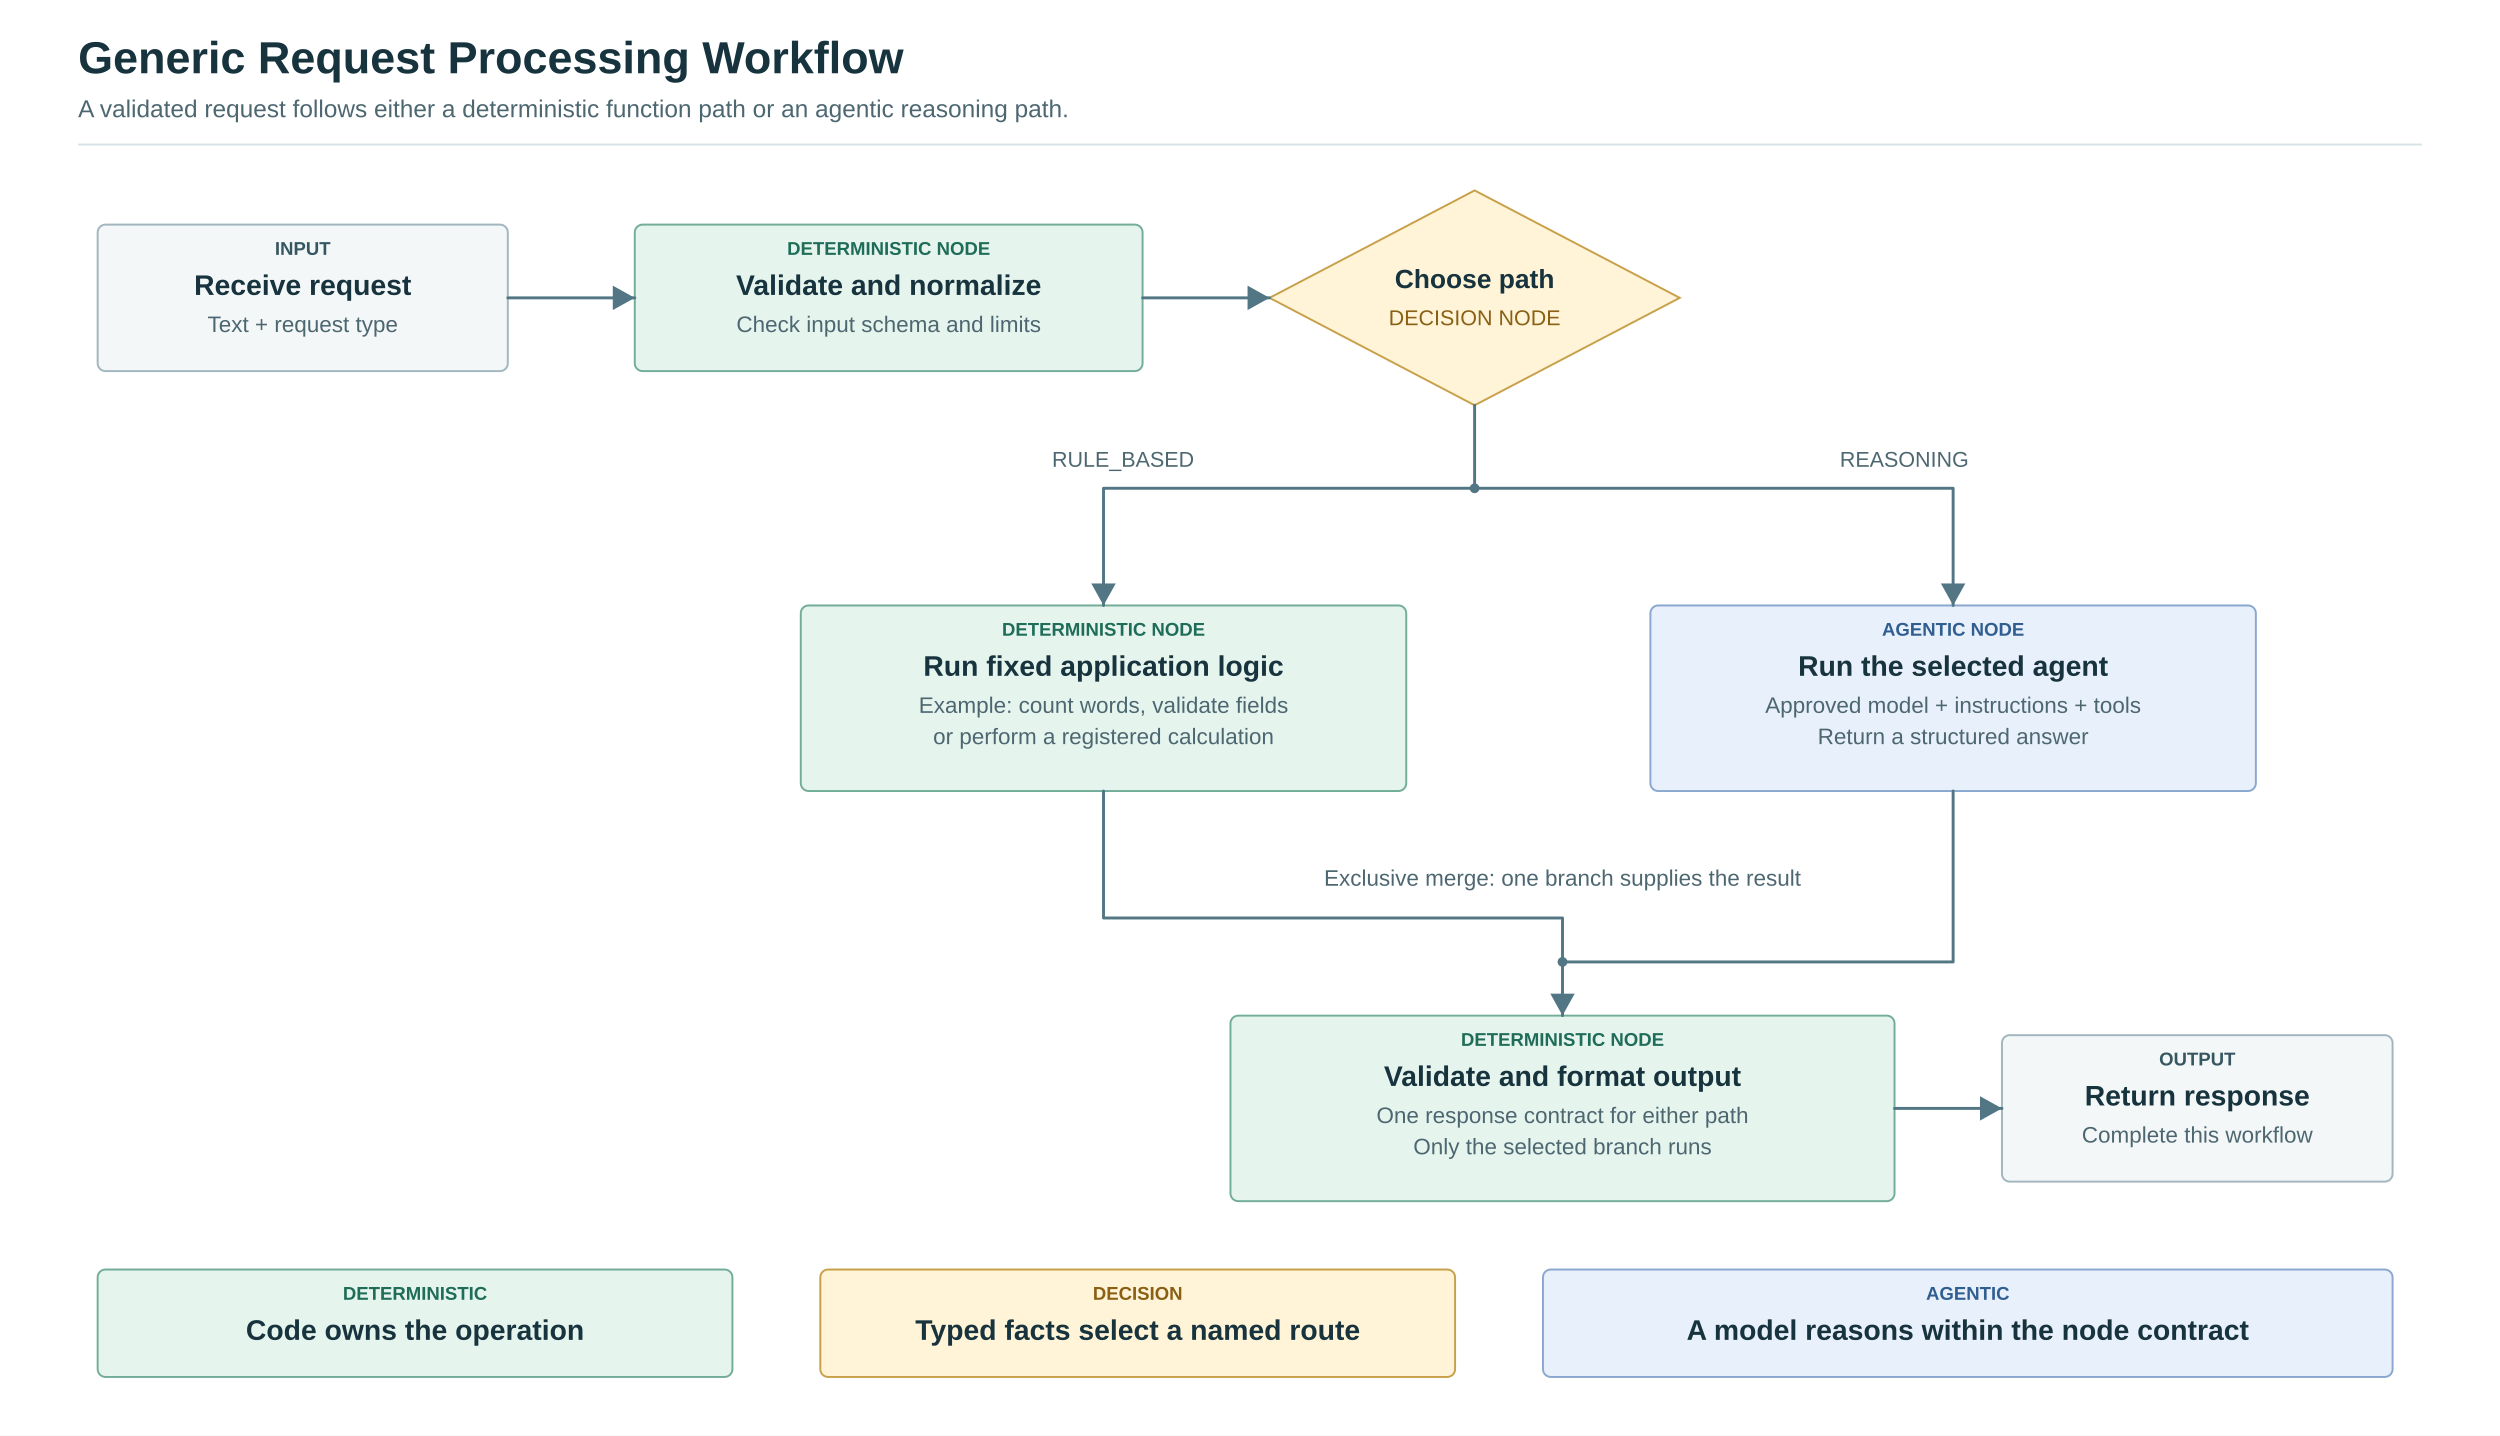
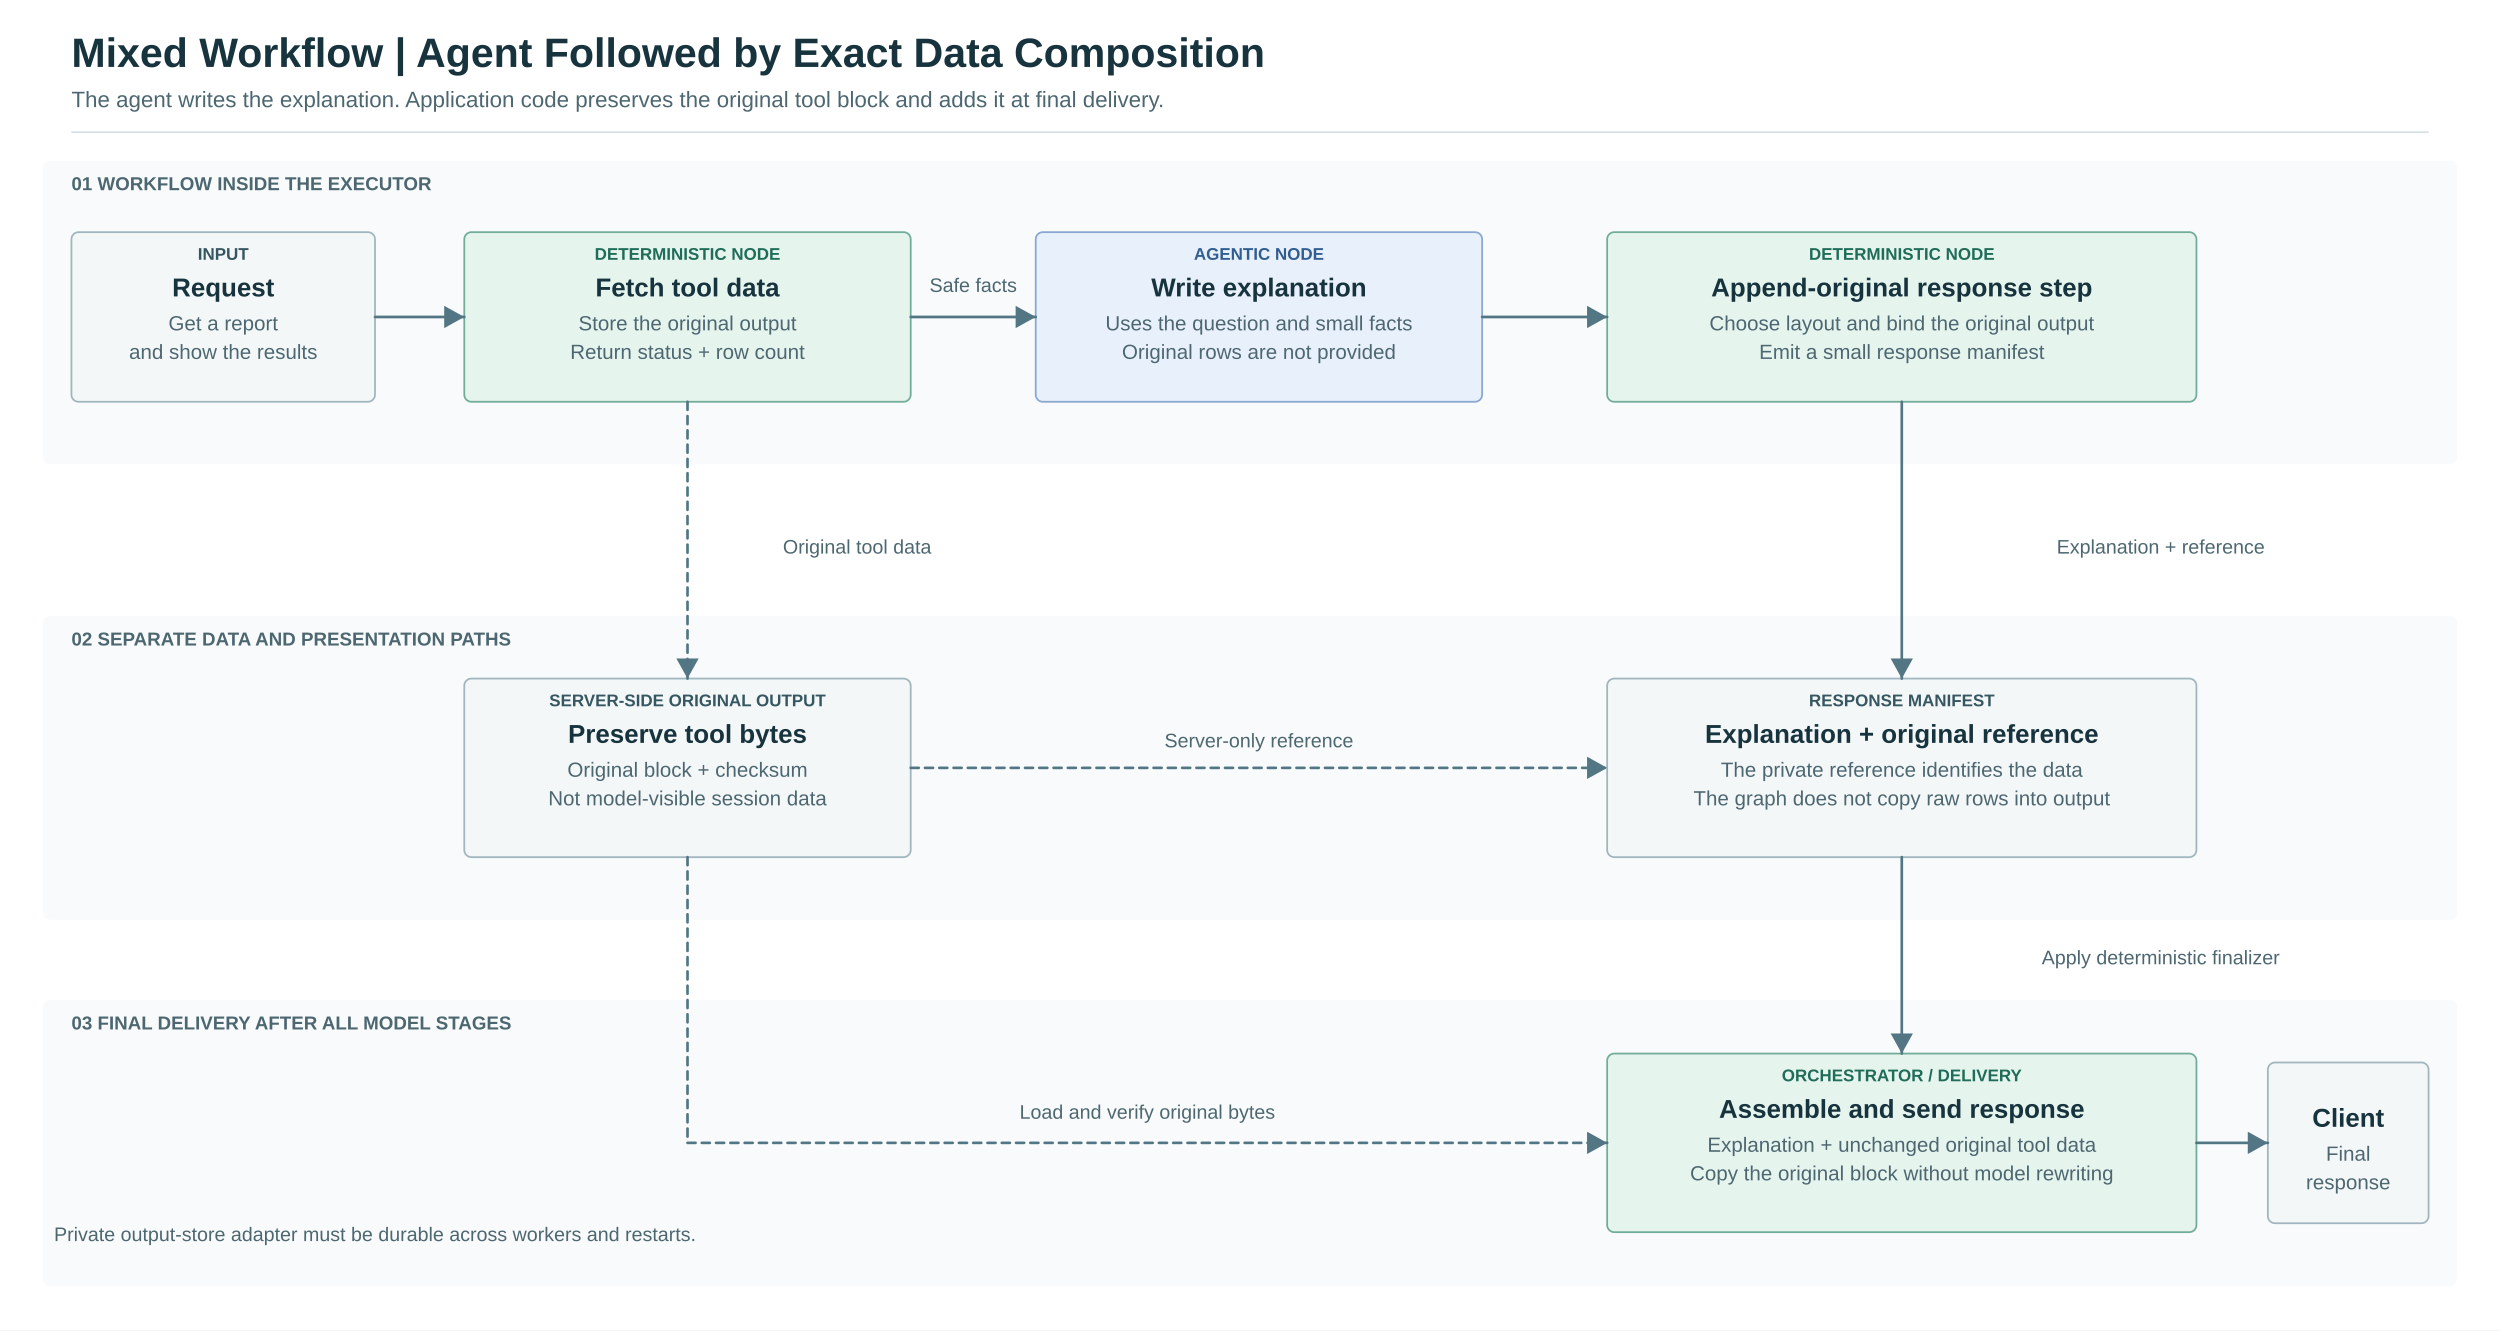
- <svg xmlns="http://www.w3.org/2000/svg" width="2560" height="1470" viewBox="0 0 2560 1470">
+ <svg xmlns="http://www.w3.org/2000/svg" width="2800" height="1490" viewBox="0 0 2800 1490">
  <defs>
    <marker id="arrow" viewBox="0 0 12 12" refX="10" refY="6" markerWidth="10" markerHeight="10" orient="auto-start-reverse">
      <path d="M1 1 L10 6 L1 11 Z" fill="#527684" />
    </marker>
  </defs>
  <rect width="100%" height="100%" fill="white" />
-   <text x="80" y="75" text-anchor="start" font-family="Arial, Helvetica, sans-serif" font-size="46" font-weight="700" fill="#17333d">Generic Request Processing Workflow</text>
-   <text x="80" y="120" text-anchor="start" font-family="Arial, Helvetica, sans-serif" font-size="25" font-weight="400" fill="#4d6771">A validated request follows either a deterministic function path or an agentic reasoning path.</text>
-   <path d="M80 148 H2480" stroke="#d7e2e6" stroke-width="2" />
-   <rect x="100" y="230" width="420" height="150" rx="8" fill="#f3f7f8" stroke="#a1b6bf" stroke-width="2" />
-   <text x="310" y="261" text-anchor="middle" font-family="Arial, Helvetica, sans-serif" font-size="19" font-weight="700" fill="#365761">INPUT</text>
-   <text x="310" y="302" text-anchor="middle" font-family="Arial, Helvetica, sans-serif" font-size="29" font-weight="700" fill="#17333d">Receive request</text>
-   <text x="310" y="340" text-anchor="middle" font-family="Arial, Helvetica, sans-serif" font-size="23" font-weight="400" fill="#4d6771">Text + request type</text>
-   <rect x="650" y="230" width="520" height="150" rx="8" fill="#e6f4ee" stroke="#72ad99" stroke-width="2" />
-   <text x="910" y="261" text-anchor="middle" font-family="Arial, Helvetica, sans-serif" font-size="19" font-weight="700" fill="#1f6d58">DETERMINISTIC NODE</text>
-   <text x="910" y="302" text-anchor="middle" font-family="Arial, Helvetica, sans-serif" font-size="29" font-weight="700" fill="#17333d">Validate and normalize</text>
-   <text x="910" y="340" text-anchor="middle" font-family="Arial, Helvetica, sans-serif" font-size="23" font-weight="400" fill="#4d6771">Check input schema and limits</text>
-   <polygon points="1510,195 1720,305 1510,415 1300,305" fill="#fff4d7" stroke="#c8a04a" stroke-width="2" />
-   <text x="1510" y="295" text-anchor="middle" font-family="Arial, Helvetica, sans-serif" font-size="27" font-weight="700" fill="#17333d">Choose path</text>
-   <text x="1510" y="333" text-anchor="middle" font-family="Arial, Helvetica, sans-serif" font-size="22" font-weight="400" fill="#896014">DECISION NODE</text>
-   <path d="M520,305 L650,305" fill="none" stroke="#527684" stroke-width="3" stroke-linecap="round" stroke-linejoin="round" marker-end="url(#arrow)" />
-   <path d="M1170,305 L1300,305" fill="none" stroke="#527684" stroke-width="3" stroke-linecap="round" stroke-linejoin="round" marker-end="url(#arrow)" />
-   <rect x="820" y="620" width="620" height="190" rx="8" fill="#e6f4ee" stroke="#72ad99" stroke-width="2" />
-   <text x="1130" y="651" text-anchor="middle" font-family="Arial, Helvetica, sans-serif" font-size="19" font-weight="700" fill="#1f6d58">DETERMINISTIC NODE</text>
-   <text x="1130" y="692" text-anchor="middle" font-family="Arial, Helvetica, sans-serif" font-size="29" font-weight="700" fill="#17333d">Run fixed application logic</text>
-   <text x="1130" y="730" text-anchor="middle" font-family="Arial, Helvetica, sans-serif" font-size="23" font-weight="400" fill="#4d6771">Example: count words, validate fields</text>
-   <text x="1130" y="762" text-anchor="middle" font-family="Arial, Helvetica, sans-serif" font-size="23" font-weight="400" fill="#4d6771">or perform a registered calculation</text>
-   <rect x="1690" y="620" width="620" height="190" rx="8" fill="#e8f0fb" stroke="#8aa8cf" stroke-width="2" />
-   <text x="2000" y="651" text-anchor="middle" font-family="Arial, Helvetica, sans-serif" font-size="19" font-weight="700" fill="#315e91">AGENTIC NODE</text>
-   <text x="2000" y="692" text-anchor="middle" font-family="Arial, Helvetica, sans-serif" font-size="29" font-weight="700" fill="#17333d">Run the selected agent</text>
-   <text x="2000" y="730" text-anchor="middle" font-family="Arial, Helvetica, sans-serif" font-size="23" font-weight="400" fill="#4d6771">Approved model + instructions + tools</text>
-   <text x="2000" y="762" text-anchor="middle" font-family="Arial, Helvetica, sans-serif" font-size="23" font-weight="400" fill="#4d6771">Return a structured answer</text>
-   <path d="M1510,415 L1510,500 L1130,500 L1130,620" fill="none" stroke="#527684" stroke-width="3" stroke-linecap="round" stroke-linejoin="round" marker-end="url(#arrow)" />
-   <text x="1150" y="478" text-anchor="middle" font-family="Arial, Helvetica, sans-serif" font-size="22" font-weight="400" fill="#4d6771">RULE_BASED</text>
-   <path d="M1510,500 L2000,500 L2000,620" fill="none" stroke="#527684" stroke-width="3" stroke-linecap="round" stroke-linejoin="round" marker-end="url(#arrow)" />
-   <text x="1950" y="478" text-anchor="middle" font-family="Arial, Helvetica, sans-serif" font-size="22" font-weight="400" fill="#4d6771">REASONING</text>
-   <circle cx="1510" cy="500" r="5" fill="#527684" />
-   <rect x="1260" y="1040" width="680" height="190" rx="8" fill="#e6f4ee" stroke="#72ad99" stroke-width="2" />
-   <text x="1600" y="1071" text-anchor="middle" font-family="Arial, Helvetica, sans-serif" font-size="19" font-weight="700" fill="#1f6d58">DETERMINISTIC NODE</text>
-   <text x="1600" y="1112" text-anchor="middle" font-family="Arial, Helvetica, sans-serif" font-size="29" font-weight="700" fill="#17333d">Validate and format output</text>
-   <text x="1600" y="1150" text-anchor="middle" font-family="Arial, Helvetica, sans-serif" font-size="23" font-weight="400" fill="#4d6771">One response contract for either path</text>
-   <text x="1600" y="1182" text-anchor="middle" font-family="Arial, Helvetica, sans-serif" font-size="23" font-weight="400" fill="#4d6771">Only the selected branch runs</text>
-   <rect x="2050" y="1060" width="400" height="150" rx="8" fill="#f3f7f8" stroke="#a1b6bf" stroke-width="2" />
-   <text x="2250" y="1091" text-anchor="middle" font-family="Arial, Helvetica, sans-serif" font-size="19" font-weight="700" fill="#365761">OUTPUT</text>
-   <text x="2250" y="1132" text-anchor="middle" font-family="Arial, Helvetica, sans-serif" font-size="29" font-weight="700" fill="#17333d">Return response</text>
-   <text x="2250" y="1170" text-anchor="middle" font-family="Arial, Helvetica, sans-serif" font-size="23" font-weight="400" fill="#4d6771">Complete this workflow</text>
-   <path d="M1130,810 L1130,940 L1600,940 L1600,985" fill="none" stroke="#527684" stroke-width="3" stroke-linecap="round" stroke-linejoin="round" />
-   <path d="M2000,810 L2000,985 L1600,985" fill="none" stroke="#527684" stroke-width="3" stroke-linecap="round" stroke-linejoin="round" />
-   <circle cx="1600" cy="985" r="5" fill="#527684" />
-   <path d="M1600,985 L1600,1040" fill="none" stroke="#527684" stroke-width="3" stroke-linecap="round" stroke-linejoin="round" marker-end="url(#arrow)" />
-   <path d="M1940,1135 L2050,1135" fill="none" stroke="#527684" stroke-width="3" stroke-linecap="round" stroke-linejoin="round" marker-end="url(#arrow)" />
-   <text x="1600" y="907" text-anchor="middle" font-family="Arial, Helvetica, sans-serif" font-size="23" font-weight="400" fill="#4d6771">Exclusive merge: one branch supplies the result</text>
-   <rect x="100" y="1300" width="650" height="110" rx="8" fill="#e6f4ee" stroke="#72ad99" stroke-width="2" />
-   <text x="425" y="1331" text-anchor="middle" font-family="Arial, Helvetica, sans-serif" font-size="19" font-weight="700" fill="#1f6d58">DETERMINISTIC</text>
-   <text x="425" y="1372" text-anchor="middle" font-family="Arial, Helvetica, sans-serif" font-size="29" font-weight="700" fill="#17333d">Code owns the operation</text>
-   <rect x="840" y="1300" width="650" height="110" rx="8" fill="#fff4d7" stroke="#c8a04a" stroke-width="2" />
-   <text x="1165" y="1331" text-anchor="middle" font-family="Arial, Helvetica, sans-serif" font-size="19" font-weight="700" fill="#896014">DECISION</text>
-   <text x="1165" y="1372" text-anchor="middle" font-family="Arial, Helvetica, sans-serif" font-size="29" font-weight="700" fill="#17333d">Typed facts select a named route</text>
-   <rect x="1580" y="1300" width="870" height="110" rx="8" fill="#e8f0fb" stroke="#8aa8cf" stroke-width="2" />
-   <text x="2015" y="1331" text-anchor="middle" font-family="Arial, Helvetica, sans-serif" font-size="19" font-weight="700" fill="#315e91">AGENTIC</text>
-   <text x="2015" y="1372" text-anchor="middle" font-family="Arial, Helvetica, sans-serif" font-size="29" font-weight="700" fill="#17333d">A model reasons within the node contract</text>
+   <text x="80" y="75" text-anchor="start" font-family="Arial, Helvetica, sans-serif" font-size="46" font-weight="700" fill="#17333d">Mixed Workflow | Agent Followed by Exact Data Composition</text>
+   <text x="80" y="120" text-anchor="start" font-family="Arial, Helvetica, sans-serif" font-size="25" font-weight="400" fill="#4d6771">The agent writes the explanation. Application code preserves the original tool block and adds it at final delivery.</text>
+   <path d="M80 148 H2720" stroke="#d7e2e6" stroke-width="2" />
+   <rect x="48" y="180" width="2704" height="340" rx="8" fill="#f8fafb" />
+   <text x="80" y="213" text-anchor="start" font-family="Arial, Helvetica, sans-serif" font-size="21" font-weight="700" fill="#4d6771">01  WORKFLOW INSIDE THE EXECUTOR</text>
+   <rect x="80" y="260" width="340" height="190" rx="8" fill="#f3f7f8" stroke="#a1b6bf" stroke-width="2" />
+   <text x="250" y="291" text-anchor="middle" font-family="Arial, Helvetica, sans-serif" font-size="19" font-weight="700" fill="#365761">INPUT</text>
+   <text x="250" y="332" text-anchor="middle" font-family="Arial, Helvetica, sans-serif" font-size="29" font-weight="700" fill="#17333d">Request</text>
+   <text x="250" y="370" text-anchor="middle" font-family="Arial, Helvetica, sans-serif" font-size="23" font-weight="400" fill="#4d6771">Get a report</text>
+   <text x="250" y="402" text-anchor="middle" font-family="Arial, Helvetica, sans-serif" font-size="23" font-weight="400" fill="#4d6771">and show the results</text>
+   <rect x="520" y="260" width="500" height="190" rx="8" fill="#e6f4ee" stroke="#72ad99" stroke-width="2" />
+   <text x="770" y="291" text-anchor="middle" font-family="Arial, Helvetica, sans-serif" font-size="19" font-weight="700" fill="#1f6d58">DETERMINISTIC NODE</text>
+   <text x="770" y="332" text-anchor="middle" font-family="Arial, Helvetica, sans-serif" font-size="29" font-weight="700" fill="#17333d">Fetch tool data</text>
+   <text x="770" y="370" text-anchor="middle" font-family="Arial, Helvetica, sans-serif" font-size="23" font-weight="400" fill="#4d6771">Store the original output</text>
+   <text x="770" y="402" text-anchor="middle" font-family="Arial, Helvetica, sans-serif" font-size="23" font-weight="400" fill="#4d6771">Return status + row count</text>
+   <rect x="1160" y="260" width="500" height="190" rx="8" fill="#e8f0fb" stroke="#8aa8cf" stroke-width="2" />
+   <text x="1410" y="291" text-anchor="middle" font-family="Arial, Helvetica, sans-serif" font-size="19" font-weight="700" fill="#315e91">AGENTIC NODE</text>
+   <text x="1410" y="332" text-anchor="middle" font-family="Arial, Helvetica, sans-serif" font-size="29" font-weight="700" fill="#17333d">Write explanation</text>
+   <text x="1410" y="370" text-anchor="middle" font-family="Arial, Helvetica, sans-serif" font-size="23" font-weight="400" fill="#4d6771">Uses the question and small facts</text>
+   <text x="1410" y="402" text-anchor="middle" font-family="Arial, Helvetica, sans-serif" font-size="23" font-weight="400" fill="#4d6771">Original rows are not provided</text>
+   <rect x="1800" y="260" width="660" height="190" rx="8" fill="#e6f4ee" stroke="#72ad99" stroke-width="2" />
+   <text x="2130" y="291" text-anchor="middle" font-family="Arial, Helvetica, sans-serif" font-size="19" font-weight="700" fill="#1f6d58">DETERMINISTIC NODE</text>
+   <text x="2130" y="332" text-anchor="middle" font-family="Arial, Helvetica, sans-serif" font-size="29" font-weight="700" fill="#17333d">Append-original response step</text>
+   <text x="2130" y="370" text-anchor="middle" font-family="Arial, Helvetica, sans-serif" font-size="23" font-weight="400" fill="#4d6771">Choose layout and bind the original output</text>
+   <text x="2130" y="402" text-anchor="middle" font-family="Arial, Helvetica, sans-serif" font-size="23" font-weight="400" fill="#4d6771">Emit a small response manifest</text>
+   <path d="M420,355 L520,355" fill="none" stroke="#527684" stroke-width="3" stroke-linecap="round" stroke-linejoin="round" marker-end="url(#arrow)" />
+   <path d="M1020,355 L1160,355" fill="none" stroke="#527684" stroke-width="3" stroke-linecap="round" stroke-linejoin="round" marker-end="url(#arrow)" />
+   <text x="1090" y="327" text-anchor="middle" font-family="Arial, Helvetica, sans-serif" font-size="22" font-weight="400" fill="#4d6771">Safe facts</text>
+   <path d="M1660,355 L1800,355" fill="none" stroke="#527684" stroke-width="3" stroke-linecap="round" stroke-linejoin="round" marker-end="url(#arrow)" />
+   <rect x="48" y="690" width="2704" height="340" rx="8" fill="#f8fafb" />
+   <text x="80" y="723" text-anchor="start" font-family="Arial, Helvetica, sans-serif" font-size="21" font-weight="700" fill="#4d6771">02  SEPARATE DATA AND PRESENTATION PATHS</text>
+   <rect x="520" y="760" width="500" height="200" rx="8" fill="#f3f7f8" stroke="#a1b6bf" stroke-width="2" />
+   <text x="770" y="791" text-anchor="middle" font-family="Arial, Helvetica, sans-serif" font-size="19" font-weight="700" fill="#365761">SERVER-SIDE ORIGINAL OUTPUT</text>
+   <text x="770" y="832" text-anchor="middle" font-family="Arial, Helvetica, sans-serif" font-size="29" font-weight="700" fill="#17333d">Preserve tool bytes</text>
+   <text x="770" y="870" text-anchor="middle" font-family="Arial, Helvetica, sans-serif" font-size="23" font-weight="400" fill="#4d6771">Original block + checksum</text>
+   <text x="770" y="902" text-anchor="middle" font-family="Arial, Helvetica, sans-serif" font-size="23" font-weight="400" fill="#4d6771">Not model-visible session data</text>
+   <rect x="1800" y="760" width="660" height="200" rx="8" fill="#f3f7f8" stroke="#a1b6bf" stroke-width="2" />
+   <text x="2130" y="791" text-anchor="middle" font-family="Arial, Helvetica, sans-serif" font-size="19" font-weight="700" fill="#365761">RESPONSE MANIFEST</text>
+   <text x="2130" y="832" text-anchor="middle" font-family="Arial, Helvetica, sans-serif" font-size="29" font-weight="700" fill="#17333d">Explanation + original reference</text>
+   <text x="2130" y="870" text-anchor="middle" font-family="Arial, Helvetica, sans-serif" font-size="23" font-weight="400" fill="#4d6771">The private reference identifies the data</text>
+   <text x="2130" y="902" text-anchor="middle" font-family="Arial, Helvetica, sans-serif" font-size="23" font-weight="400" fill="#4d6771">The graph does not copy raw rows into output</text>
+   <path d="M770,450 L770,760" fill="none" stroke="#527684" stroke-width="3" stroke-linecap="round" stroke-linejoin="round" stroke-dasharray="9 7" marker-end="url(#arrow)" />
+   <text x="960" y="620" text-anchor="middle" font-family="Arial, Helvetica, sans-serif" font-size="22" font-weight="400" fill="#4d6771">Original tool data</text>
+   <path d="M2130,450 L2130,760" fill="none" stroke="#527684" stroke-width="3" stroke-linecap="round" stroke-linejoin="round" marker-end="url(#arrow)" />
+   <text x="2420" y="620" text-anchor="middle" font-family="Arial, Helvetica, sans-serif" font-size="22" font-weight="400" fill="#4d6771">Explanation + reference</text>
+   <path d="M1020,860 L1800,860" fill="none" stroke="#527684" stroke-width="3" stroke-linecap="round" stroke-linejoin="round" stroke-dasharray="9 7" marker-end="url(#arrow)" />
+   <text x="1410" y="837" text-anchor="middle" font-family="Arial, Helvetica, sans-serif" font-size="22" font-weight="400" fill="#4d6771">Server-only reference</text>
+   <rect x="48" y="1120" width="2704" height="320" rx="8" fill="#f8fafb" />
+   <text x="80" y="1153" text-anchor="start" font-family="Arial, Helvetica, sans-serif" font-size="21" font-weight="700" fill="#4d6771">03  FINAL DELIVERY AFTER ALL MODEL STAGES</text>
+   <rect x="1800" y="1180" width="660" height="200" rx="8" fill="#e6f4ee" stroke="#72ad99" stroke-width="2" />
+   <text x="2130" y="1211" text-anchor="middle" font-family="Arial, Helvetica, sans-serif" font-size="19" font-weight="700" fill="#1f6d58">ORCHESTRATOR / DELIVERY</text>
+   <text x="2130" y="1252" text-anchor="middle" font-family="Arial, Helvetica, sans-serif" font-size="29" font-weight="700" fill="#17333d">Assemble and send response</text>
+   <text x="2130" y="1290" text-anchor="middle" font-family="Arial, Helvetica, sans-serif" font-size="23" font-weight="400" fill="#4d6771">Explanation + unchanged original tool data</text>
+   <text x="2130" y="1322" text-anchor="middle" font-family="Arial, Helvetica, sans-serif" font-size="23" font-weight="400" fill="#4d6771">Copy the original block without model rewriting</text>
+   <rect x="2540" y="1190" width="180" height="180" rx="8" fill="#f3f7f8" stroke="#a1b6bf" stroke-width="2" />
+   <text x="2630" y="1262" text-anchor="middle" font-family="Arial, Helvetica, sans-serif" font-size="29" font-weight="700" fill="#17333d">Client</text>
+   <text x="2630" y="1300" text-anchor="middle" font-family="Arial, Helvetica, sans-serif" font-size="23" font-weight="400" fill="#4d6771">Final</text>
+   <text x="2630" y="1332" text-anchor="middle" font-family="Arial, Helvetica, sans-serif" font-size="23" font-weight="400" fill="#4d6771">response</text>
+   <path d="M2130,960 L2130,1180" fill="none" stroke="#527684" stroke-width="3" stroke-linecap="round" stroke-linejoin="round" marker-end="url(#arrow)" />
+   <text x="2420" y="1080" text-anchor="middle" font-family="Arial, Helvetica, sans-serif" font-size="22" font-weight="400" fill="#4d6771">Apply deterministic finalizer</text>
+   <path d="M770,960 L770,1280 L1800,1280" fill="none" stroke="#527684" stroke-width="3" stroke-linecap="round" stroke-linejoin="round" stroke-dasharray="9 7" marker-end="url(#arrow)" />
+   <text x="1285" y="1253" text-anchor="middle" font-family="Arial, Helvetica, sans-serif" font-size="22" font-weight="400" fill="#4d6771">Load and verify original bytes</text>
+   <path d="M2460,1280 L2540,1280" fill="none" stroke="#527684" stroke-width="3" stroke-linecap="round" stroke-linejoin="round" marker-end="url(#arrow)" />
+   <text x="420" y="1390" text-anchor="middle" font-family="Arial, Helvetica, sans-serif" font-size="22" font-weight="400" fill="#4d6771">Private output-store adapter must be durable across workers and restarts.</text>
</svg>
